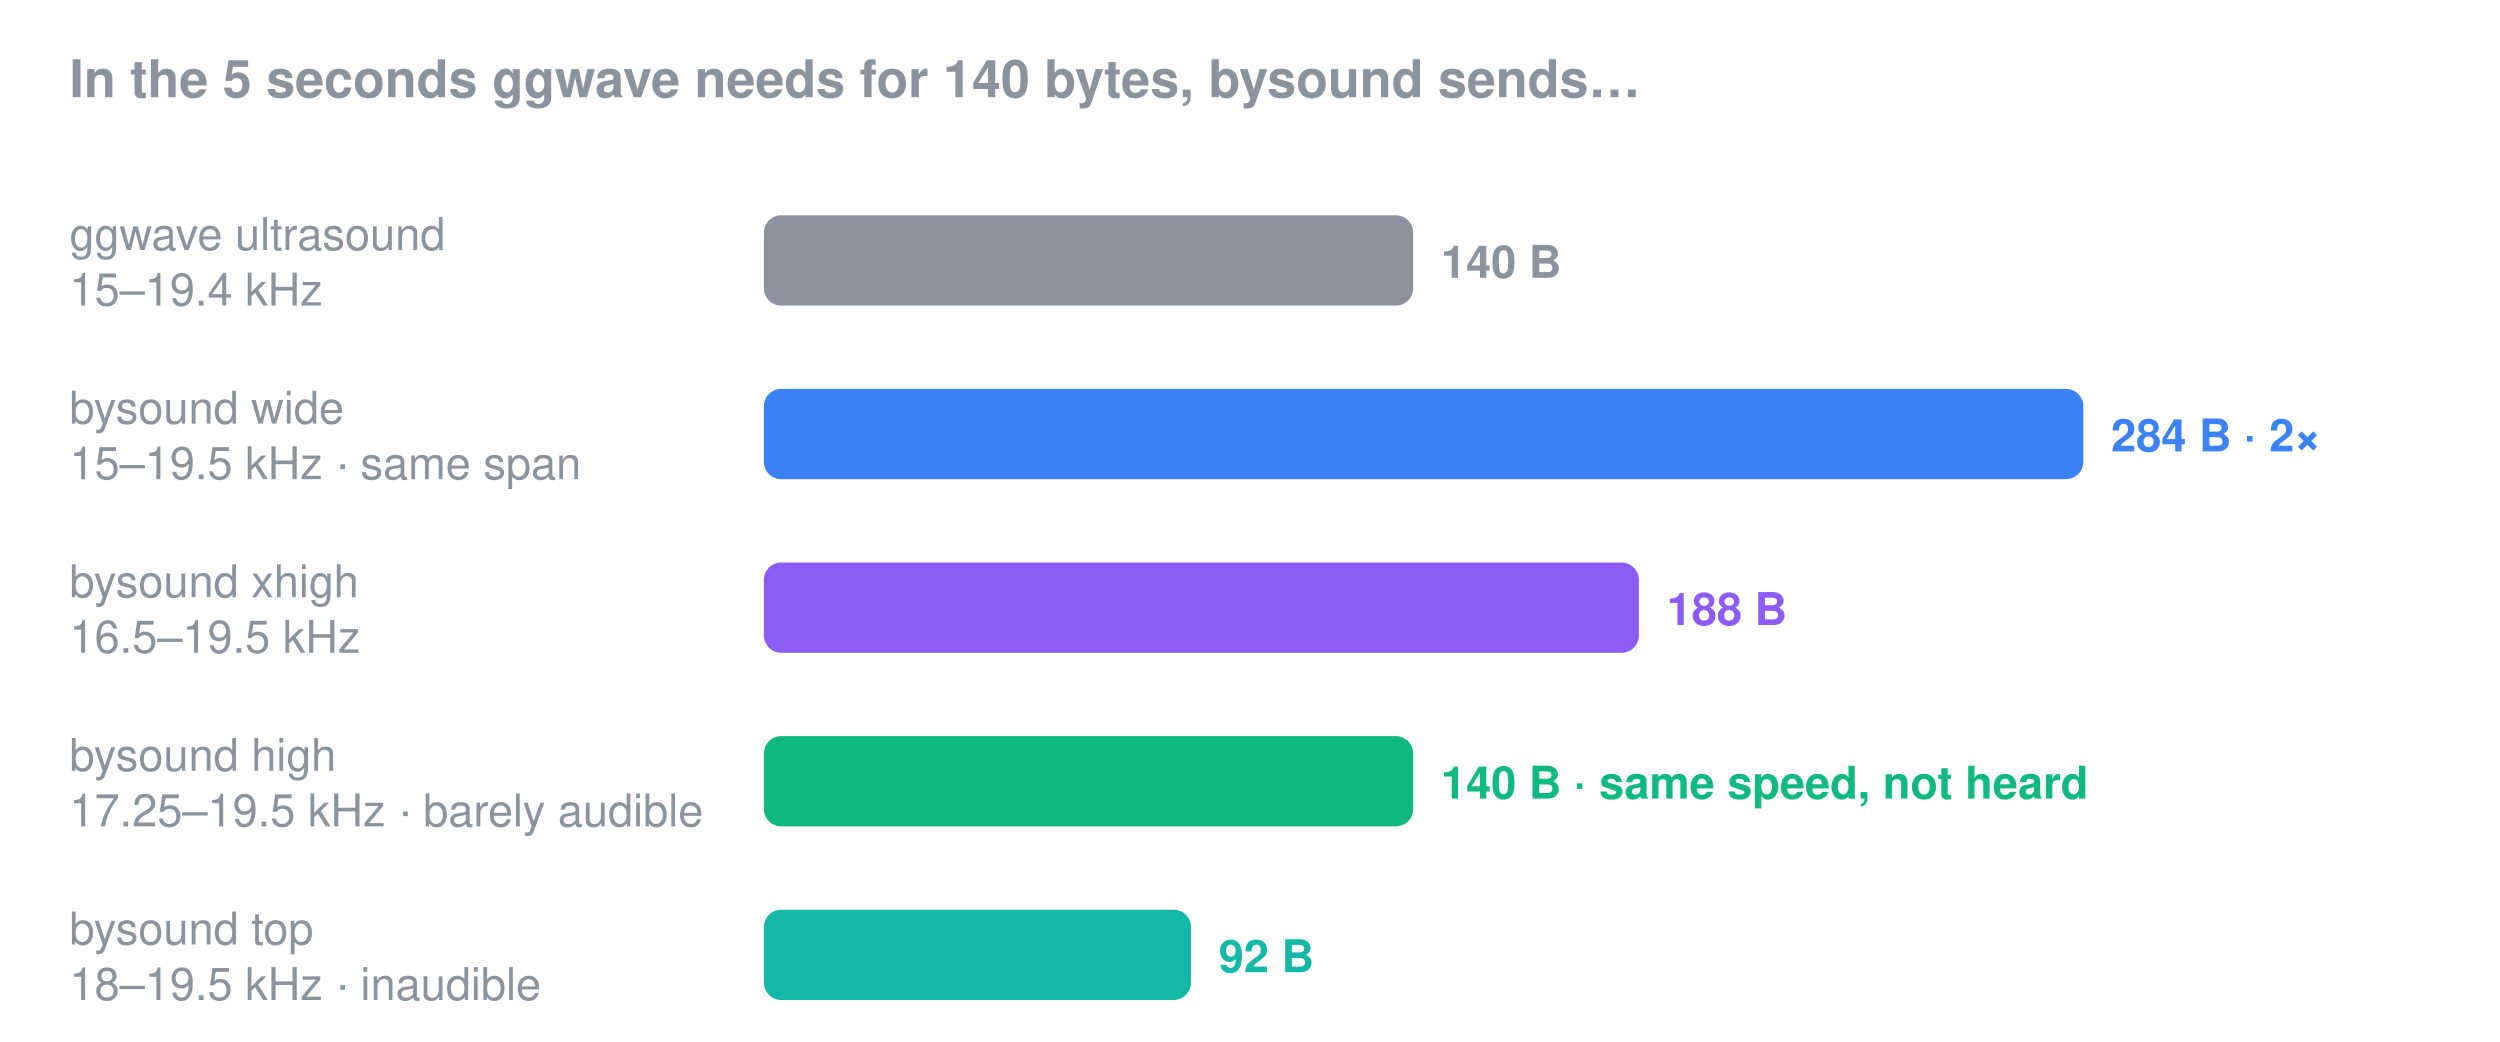
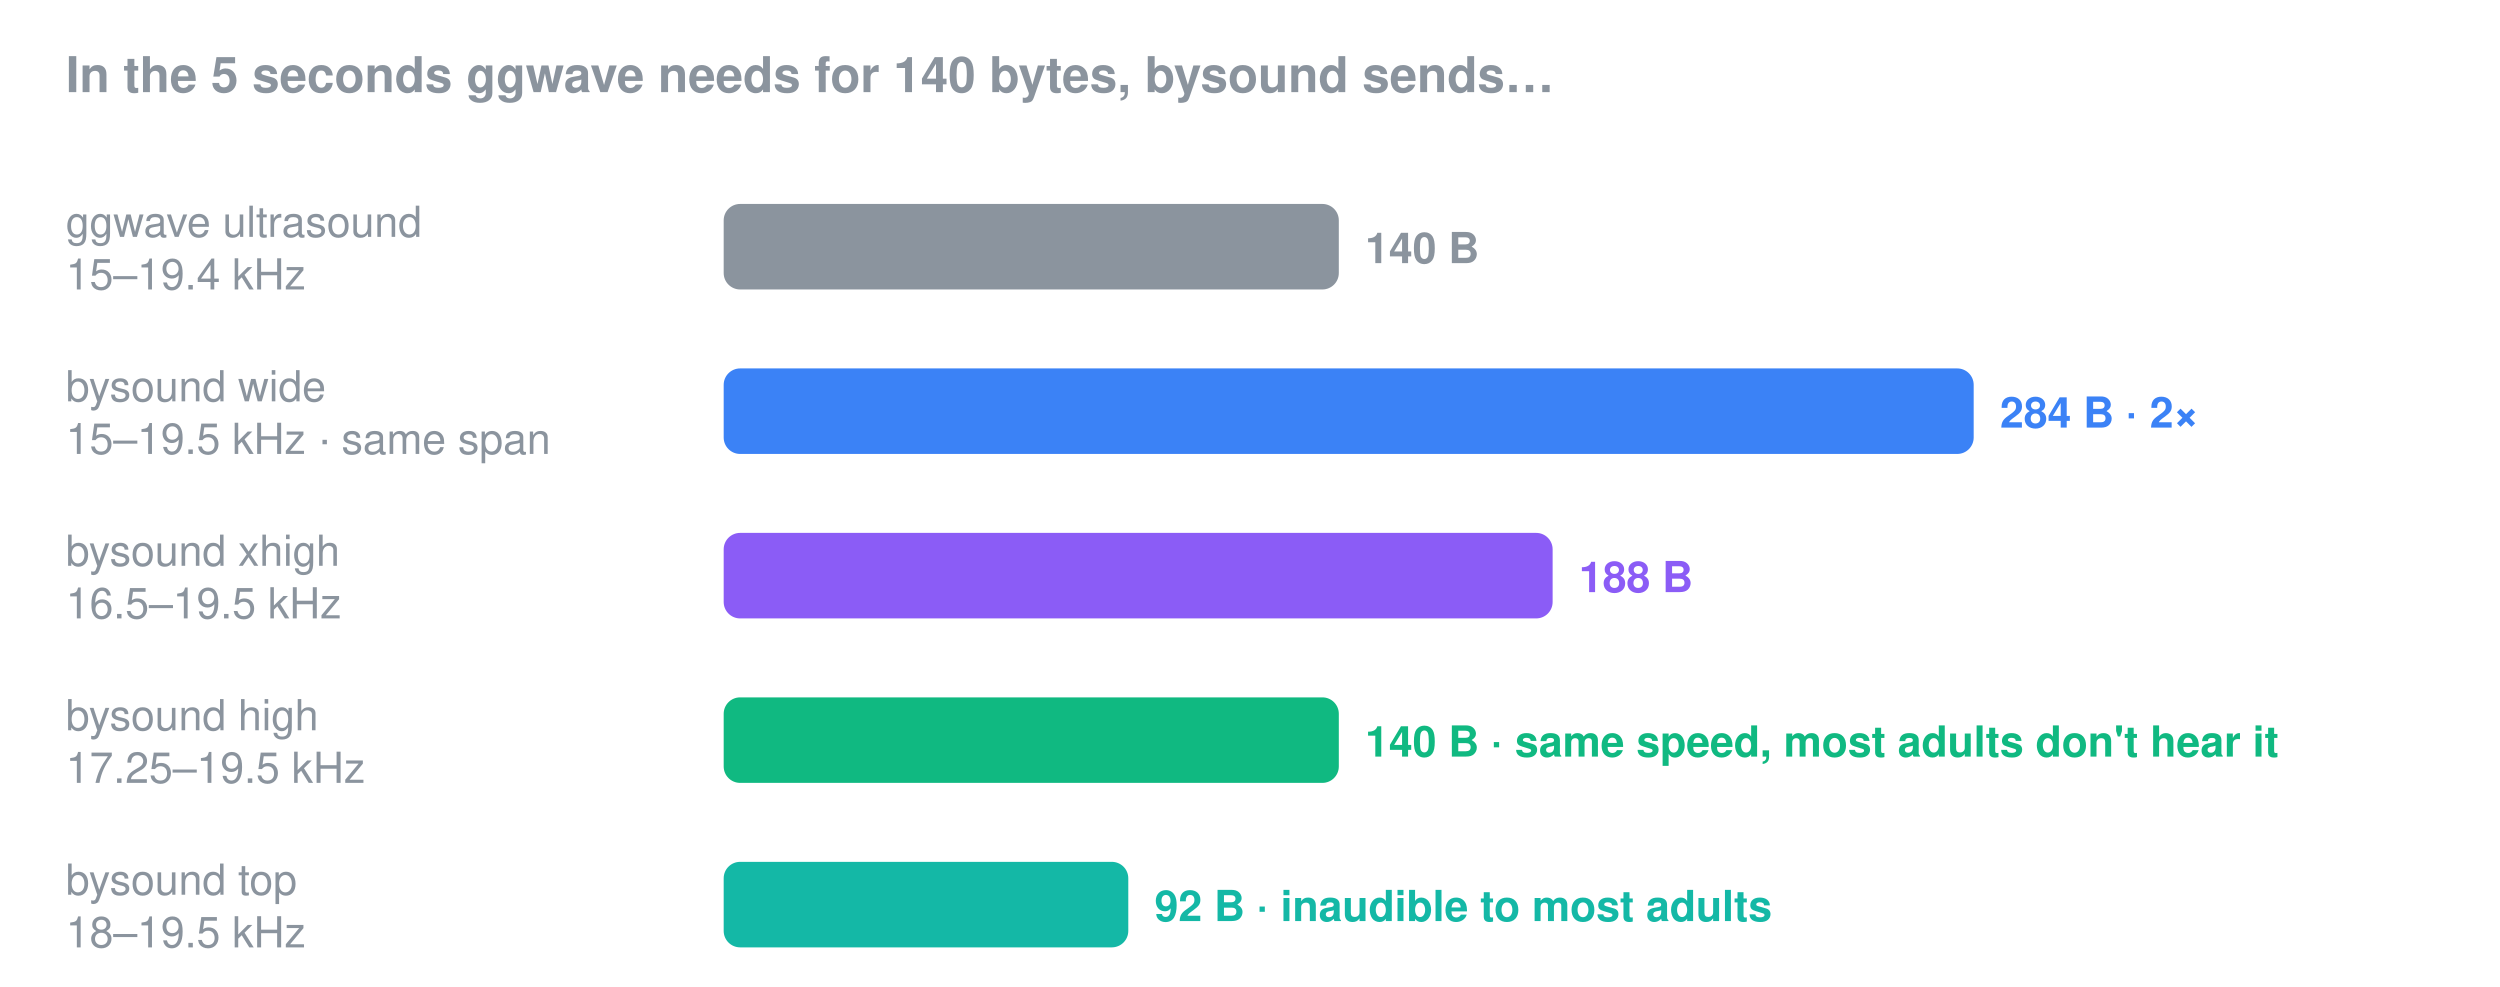
- <svg xmlns="http://www.w3.org/2000/svg" viewBox="0 0 720 300" width="720" height="300" font-family="-apple-system, BlinkMacSystemFont, 'Segoe UI', Helvetica, Arial, sans-serif">
+ <svg xmlns="http://www.w3.org/2000/svg" viewBox="0 0 760 300" width="760" height="300" font-family="-apple-system, BlinkMacSystemFont, 'Segoe UI', Helvetica, Arial, sans-serif">
  <style>
    .t { fill: #8b949e; font-size: 13px; }
    .h { fill: #8b949e; font-size: 15px; font-weight: 600; }
    .v { font-size: 13px; font-weight: 700; }
  </style>
  <text class="h" x="20" y="28">In the 5 seconds ggwave needs for 140 bytes, bysound sends…</text>
  <defs>
    <linearGradient id="shine" x1="0" x2="1">
      <stop offset="0" stop-color="#fff" stop-opacity="0" />
      <stop offset=".5" stop-color="#fff" stop-opacity=".35" />
      <stop offset="1" stop-color="#fff" stop-opacity="0" />
    </linearGradient>
  </defs>
  <g>
    <text class="t" x="20" y="72">ggwave ultrasound</text>
    <text class="t" x="20" y="88" font-size="11">15–19.4 kHz</text>
    <rect x="220" y="62" width="187" height="26" rx="5" fill="#8b949e" />
    <clipPath id="c1">
      <rect x="220" y="62" width="187" height="26" rx="5" />
    </clipPath>
    <rect clip-path="url(#c1)" x="160" y="62" width="60" height="26" fill="url(#shine)">
      <animate attributeName="x" from="160" to="407" dur="2.4s" begin="0s" repeatCount="indefinite" />
    </rect>
    <text class="v" x="415" y="80" fill="#8b949e">140 B</text>
  </g>
  <g>
    <text class="t" x="20" y="122">bysound wide</text>
    <text class="t" x="20" y="138" font-size="11">15–19.5 kHz · same span</text>
    <rect x="220" y="112" width="380" height="26" rx="5" fill="#3b82f6" />
    <clipPath id="c2">
      <rect x="220" y="112" width="380" height="26" rx="5" />
    </clipPath>
    <rect clip-path="url(#c2)" x="160" y="112" width="60" height="26" fill="url(#shine)">
      <animate attributeName="x" from="160" to="600" dur="2.4s" begin="0.2s" repeatCount="indefinite" />
    </rect>
    <text class="v" x="608" y="130" fill="#3b82f6">284 B · 2×</text>
  </g>
  <g>
    <text class="t" x="20" y="172">bysound xhigh</text>
    <text class="t" x="20" y="188" font-size="11">16.5–19.5 kHz</text>
    <rect x="220" y="162" width="252" height="26" rx="5" fill="#8b5cf6" />
    <clipPath id="c3">
      <rect x="220" y="162" width="252" height="26" rx="5" />
    </clipPath>
    <rect clip-path="url(#c3)" x="160" y="162" width="60" height="26" fill="url(#shine)">
      <animate attributeName="x" from="160" to="472" dur="2.4s" begin="0.4s" repeatCount="indefinite" />
    </rect>
    <text class="v" x="480" y="180" fill="#8b5cf6">188 B</text>
  </g>
  <g>
    <text class="t" x="20" y="222">bysound high</text>
-     <text class="t" x="20" y="238" font-size="11">17.25–19.5 kHz · barely audible</text>
+     <text class="t" x="20" y="238" font-size="11">17.25–19.5 kHz</text>
    <rect x="220" y="212" width="187" height="26" rx="5" fill="#10b981" />
    <clipPath id="c4">
      <rect x="220" y="212" width="187" height="26" rx="5" />
    </clipPath>
    <rect clip-path="url(#c4)" x="160" y="212" width="60" height="26" fill="url(#shine)">
      <animate attributeName="x" from="160" to="407" dur="2.4s" begin="0.6s" repeatCount="indefinite" />
    </rect>
-     <text class="v" x="415" y="230" fill="#10b981">140 B · same speed, not heard</text>
+     <text class="v" x="415" y="230" fill="#10b981">140 B · same speed, most adults don't hear it</text>
  </g>
  <g>
    <text class="t" x="20" y="272">bysound top</text>
-     <text class="t" x="20" y="288" font-size="11">18–19.5 kHz · inaudible</text>
+     <text class="t" x="20" y="288" font-size="11">18–19.5 kHz</text>
    <rect x="220" y="262" width="123" height="26" rx="5" fill="#14b8a6" />
    <clipPath id="c5">
      <rect x="220" y="262" width="123" height="26" rx="5" />
    </clipPath>
    <rect clip-path="url(#c5)" x="160" y="262" width="60" height="26" fill="url(#shine)">
      <animate attributeName="x" from="160" to="343" dur="2.4s" begin="0.8s" repeatCount="indefinite" />
    </rect>
-     <text class="v" x="351" y="280" fill="#14b8a6">92 B</text>
+     <text class="v" x="351" y="280" fill="#14b8a6">92 B · inaudible to most adults</text>
  </g>
</svg>
